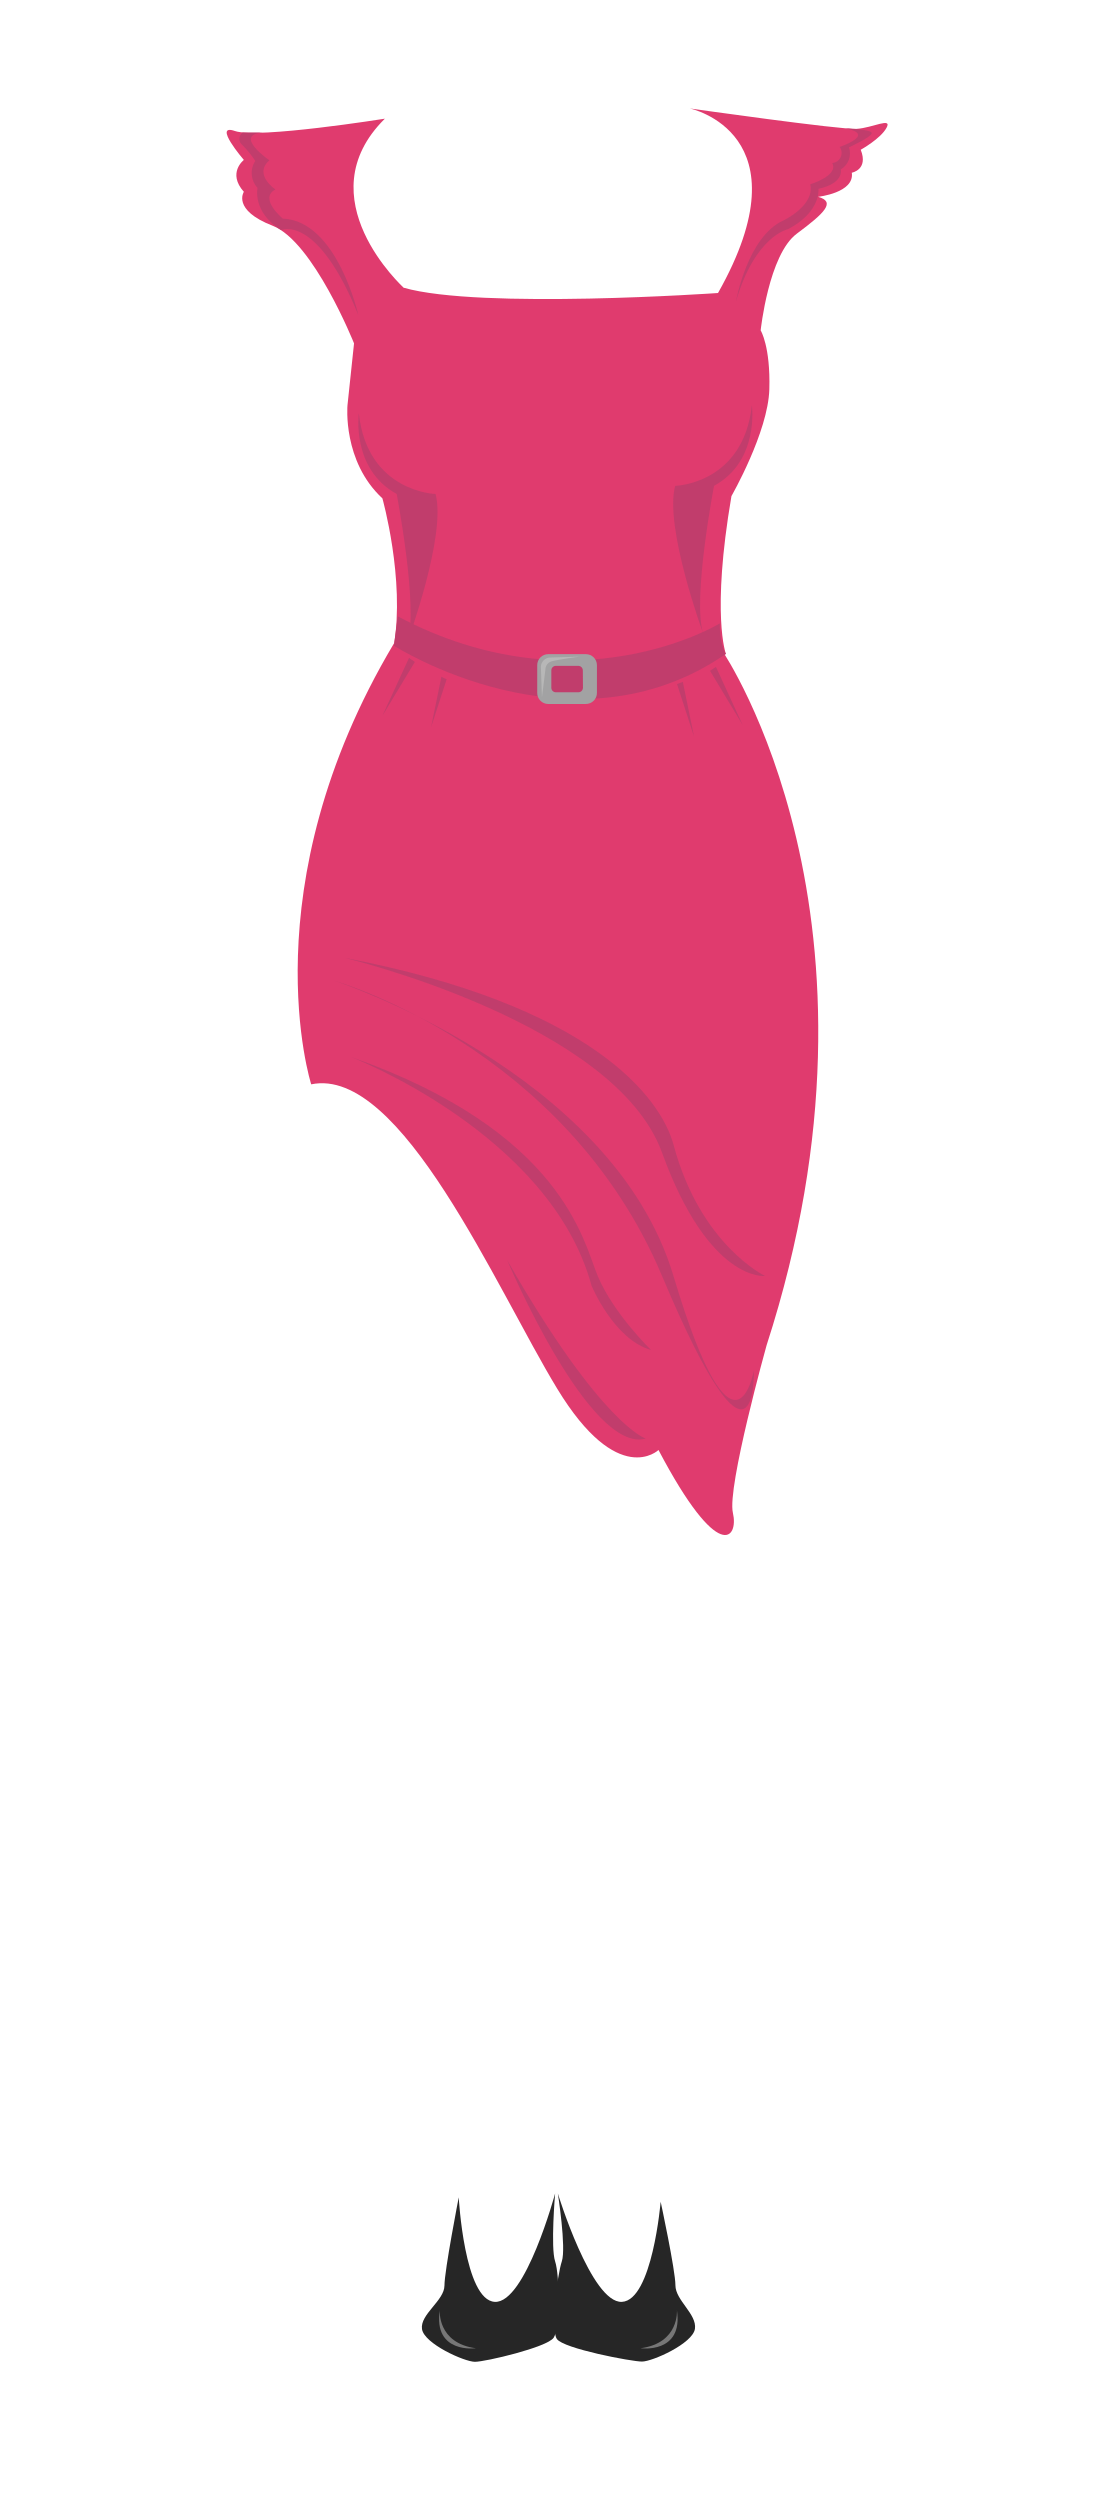
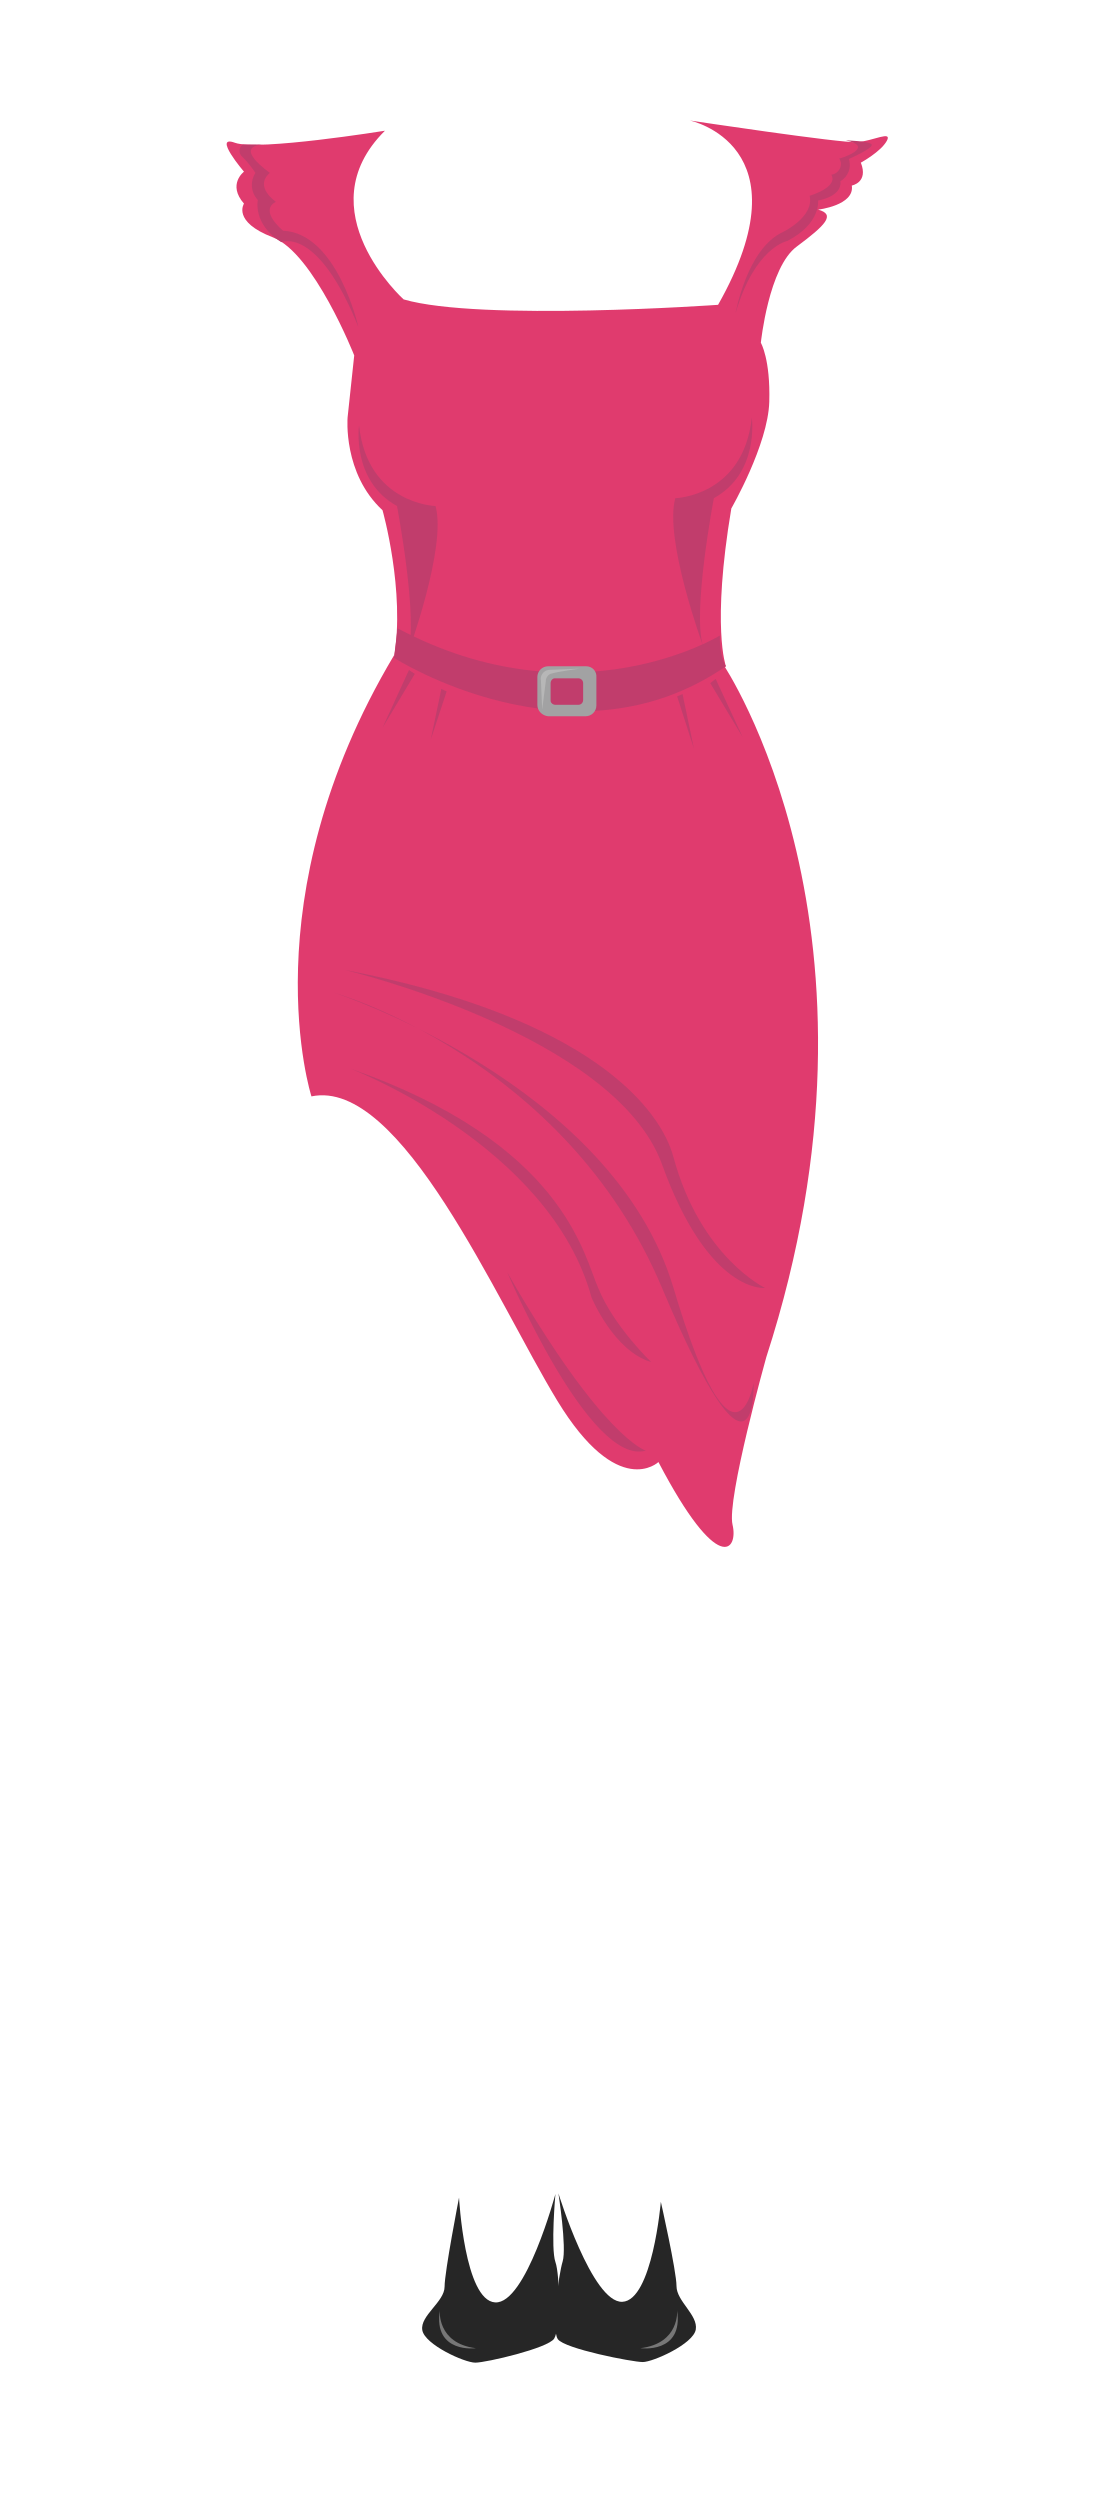
- <svg xmlns="http://www.w3.org/2000/svg" viewBox="0 0 183 415">
-   <defs>
-     <style>.cls-1{fill:none;}.cls-2{fill:#262626;}.cls-3{fill:#777;}.cls-4{fill:#e03b6e;}.cls-5{fill:#c13d6c;}.cls-6{fill:#a2a2a3;}.cls-7{fill:#b7b7b7;}</style>
-   </defs>
-   <g id="Layer_2" data-name="Layer 2">
+ <svg xmlns="http://www.w3.org/2000/svg" version="1.1" id="Layer_1" x="0px" y="0px" viewBox="0 0 183 415" style="enable-background:new 0 0 183 415;" xml:space="preserve">
+   <style type="text/css">
+ 	.st0{fill:none;}
+ 	.st1{fill:#262626;}
+ 	.st2{fill:#777777;}
+ 	.st3{fill:#E03B6E;}
+ 	.st4{fill:#C13D6C;}
+ 	.st5{fill:#A2A2A3;}
+ 	.st6{fill:#B7B7B7;}
+ </style>
+   <g id="Layer_2_1_">
    <g id="cfg2">
-       <g id="cfg2-2" data-name="cfg2">
-         <rect class="cls-1" width="183" height="415" />
-         <g id="dressshoes_girl" data-name="dressshoes girl">
-           <path class="cls-2" d="M76.15,364.76s.92,17.11,6,17.35,10-18,10-18-.77,9,0,11.28.84,11.08-.24,12.67-11.34,4-13.07,4-8.44-3-8.79-5.44,3.73-4.73,3.73-7.22S76.15,364.76,76.15,364.76Z" />
-           <path class="cls-3" d="M73,383.48s-.46,5.47,6,6.33C79.05,389.81,71.89,390.8,73,383.48Z" />
-           <path class="cls-2" d="M109.67,365.49s-1.38,16.38-6.44,16.62-10.63-18-10.63-18,1.42,9,.66,11.28-1.91,11.28-.82,12.88,12.4,3.75,14.13,3.75,8.44-3,8.79-5.44-3.24-4.73-3.24-7.22S109.67,365.49,109.67,365.49Z" />
-           <path class="cls-3" d="M112.37,383.48s.46,5.47-6.05,6.33C106.32,389.81,113.47,390.8,112.37,383.48Z" />
+       <g id="cfg2-2">
+         <rect class="st0" width="183" height="415" />
+         <g id="dressshoes_girl">
+           <path class="st1" d="M76.2,364.8c0,0,0.9,17.1,6,17.4s10-18,10-18s-0.8,9,0,11.3s0.8,11.1-0.2,12.7s-11.3,4-13.1,4      s-8.4-3-8.8-5.4s3.7-4.7,3.7-7.2S76.2,364.8,76.2,364.8z" />
+           <path class="st2" d="M73,383.5c0,0-0.5,5.5,6,6.3C79.1,389.8,71.9,390.8,73,383.5z" />
+           <path class="st1" d="M109.7,365.5c0,0-1.4,16.4-6.4,16.6s-10.6-18-10.6-18s1.4,9,0.7,11.3s-1.9,11.3-0.8,12.9s12.4,3.8,14.1,3.8      s8.4-3,8.8-5.4s-3.2-4.7-3.2-7.2S109.7,365.5,109.7,365.5z" />
+           <path class="st2" d="M112.4,383.5c0,0,0.5,5.5-6.1,6.3C106.3,389.8,113.5,390.8,112.4,383.5z" />
        </g>
        <g id="cfgskirt">
-           <path class="cls-4" d="M65.39,106.82S85.26,124.1,120,108.19c0,0,30.14,44.41,7.25,115.14,0,0-6.58,23.58-5.59,27.8s-2.29,8.68-12.35-10.43c0,0-6.7,6.45-16.81-10.17S66.6,176.9,51.66,180C51.66,180,41.21,147.41,65.39,106.82Z" />
-           <path class="cls-5" d="M55.48,162.79s38.38,10.9,54.41,49c15.92,37.83,15.24,15.75,15.24,15.75s-3.21,18.14-13.34-15.75S55.48,162.79,55.48,162.79Z" />
-           <path class="cls-5" d="M57.2,159s44.86,10.73,52.69,32.32S127,211.81,127,211.81s-10.73-5.11-15.18-21.74C109.68,182.15,98.18,166.88,57.2,159Z" />
-           <path class="cls-5" d="M58.2,175.43s33.11,12.7,40,38c0,0,3.7,8.94,9.88,10.67,0,0-6.18-5.95-8.85-12.27C96.83,206.1,93.52,187.84,58.2,175.43Z" />
-           <path class="cls-5" d="M84.19,209.19s13.66,32.26,23,29.61C107.24,238.8,100,236.82,84.19,209.19Z" />
-           <polygon class="cls-5" points="67.91 109.18 63.47 118.84 68.9 109.83 67.91 109.18" />
-           <polygon class="cls-5" points="73.41 111.67 71.54 120.78 74.38 112.03 73.41 111.67" />
-           <polygon class="cls-5" points="118.85 110.7 123.29 120.37 117.86 111.35 118.85 110.7" />
-           <polygon class="cls-5" points="113.35 113.19 115.22 122.31 112.38 113.55 113.35 113.19" />
+           <path class="st3" d="M65.4,108.8c0,0,19.9,17.3,54.6,1.4c0,0,30.1,44.4,7.2,115.1c0,0-6.6,23.6-5.6,27.8      c1,4.2-2.3,8.7-12.3-10.4c0,0-6.7,6.4-16.8-10.2S66.6,178.9,51.7,182C51.7,182,41.2,149.4,65.4,108.8z" />
+           <path class="st4" d="M55.5,164.8c0,0,38.4,10.9,54.4,49c15.9,37.8,15.2,15.8,15.2,15.8s-3.2,18.1-13.3-15.8      S55.5,164.8,55.5,164.8z" />
+           <path class="st4" d="M57.2,161c0,0,44.9,10.7,52.7,32.3s17.1,20.5,17.1,20.5s-10.7-5.1-15.2-21.7      C109.7,184.2,98.2,168.9,57.2,161z" />
+           <path class="st4" d="M58.2,177.4c0,0,33.1,12.7,40,38c0,0,3.7,8.9,9.9,10.7c0,0-6.2-5.9-8.8-12.3      C96.8,208.1,93.5,189.8,58.2,177.4z" />
+           <path class="st4" d="M84.2,211.2c0,0,13.7,32.3,23,29.6C107.2,240.8,100,238.8,84.2,211.2z" />
+           <polygon class="st4" points="67.9,111.2 63.5,120.8 68.9,111.8     " />
+           <polygon class="st4" points="73.4,113.7 71.5,122.8 74.4,114     " />
+           <polygon class="st4" points="118.8,112.7 123.3,122.4 117.9,113.4     " />
+           <polygon class="st4" points="113.3,115.2 115.2,124.3 112.4,115.6     " />
        </g>
        <g id="cfgshirt">
-           <path class="cls-4" d="M63.89,19.7S42.79,23.07,39,21.75s1.48,4.8,1.48,4.8-2.8,2.15,0,5.29c0,0-2,3,4.77,5.63S58.77,57,58.77,57L57.68,67.3s-.84,9.28,5.8,15.43c0,0,3.77,13.39,1.9,24.45,0,0,20.74,20.21,55.12,1.37,0,0-2.45-6.46.92-26.2,0,0,6.09-10.62,6.29-17.74s-1.44-9.77-1.44-9.77,1.33-12.58,6-16.05,6.5-5.29,3.53-6.12c0,0,6.09-.66,5.6-4,0,0,2.8-.5,1.48-3.81,0,0,3.29-1.82,4.28-3.64s-2.3,0-4.94.17S114.5,18,114.5,18s19.68,4.12,4.69,30.64c0,0-39.51,2.76-52.19-.88C67,47.72,50.58,32.87,63.89,19.7Z" />
-           <path class="cls-5" d="M59.56,68.6S58.27,77.84,65.85,82c0,0,3.62,18.87,1.81,24.49,0,0,6.49-17.7,4.64-24.49C72.3,82,61,81.71,59.56,68.6Z" />
-           <path class="cls-5" d="M124.81,67.27s1.3,9.24-6.28,13.38c0,0-3.62,18.86-1.81,24.48,0,0-6.49-17.7-4.64-24.48C112.08,80.65,123.38,80.38,124.81,67.27Z" />
-           <path class="cls-5" d="M43.62,22H40.28a1.3,1.3,0,0,0,0,2.12,17,17,0,0,1,2.1,2.6,3.62,3.62,0,0,0,.37,4.47s-.92,4,3.92,7c0,0,5.95-2.78,12.81,14.1,0,0-3.51-15.64-12.53-16,0,0-4.07-3.35-1.23-4.84,0,0-3.71-2.48-1-4.84C44.73,26.63,38.6,22.38,43.62,22Z" />
-           <path class="cls-5" d="M140.39,21.32s4,.13,4.3.71-3.76,2.43-3.76,2.43a3.07,3.07,0,0,1-1.36,3.66s.62,2.29-3.71,3.22c0,0,.5,3.79-5.06,6.71,0,0-5.43,1.05-8.64,12,0,0,1.91-10.79,7.9-13.46,0,0,5.25-2.48,4.44-6,0,0,4.76-1.42,3.65-3.53a1.68,1.68,0,0,0,1.23-2.67S145.53,22.35,140.39,21.32Z" />
-           <path class="cls-5" d="M65.38,107.18s29.58,19,55.12,1.37c0,0-1.09-1.59-1-5.07,0,0-23.78,14.56-53.46-1.16Z" />
-           <path class="cls-6" d="M97.27,108.59H91a1.82,1.82,0,0,0-1.82,1.83V115A1.82,1.82,0,0,0,91,116.86h6.25A1.83,1.83,0,0,0,99.09,115v-4.61A1.83,1.83,0,0,0,97.27,108.59Zm-.5,5.57a.76.76,0,0,1-.75.76H92.27a.75.75,0,0,1-.75-.76v-2.87a.75.75,0,0,1,.75-.76H96a.76.76,0,0,1,.75.76Z" />
-           <path class="cls-7" d="M96.22,109l-5.09.16A1.61,1.61,0,0,0,89.8,111l.16,4.78.58-4.65a1.4,1.4,0,0,1,1-1.34C92.52,109.49,96.22,109,96.22,109Z" />
+           <path class="st3" d="M63.9,21.7c0,0-21.1,3.4-24.9,2s1.5,4.8,1.5,4.8s-2.8,2.1,0,5.3c0,0-2,3,4.8,5.6S58.8,59,58.8,59l-1.1,10.3      c0,0-0.8,9.3,5.8,15.4c0,0,3.8,13.4,1.9,24.5c0,0,20.7,20.2,55.1,1.4c0,0-2.4-6.5,0.9-26.2c0,0,6.1-10.6,6.3-17.7      s-1.4-9.8-1.4-9.8s1.3-12.6,6-16c4.7-3.5,6.5-5.3,3.5-6.1c0,0,6.1-0.7,5.6-4c0,0,2.8-0.5,1.5-3.8c0,0,3.3-1.8,4.3-3.6      s-2.3,0-4.9,0.2S114.5,20,114.5,20s19.7,4.1,4.7,30.6c0,0-39.5,2.8-52.2-0.9C67,49.7,50.6,34.9,63.9,21.7z" />
+           <path class="st4" d="M59.6,70.6c0,0-1.3,9.2,6.3,13.4c0,0,3.6,18.9,1.8,24.5c0,0,6.5-17.7,4.6-24.5C72.3,84,61,83.7,59.6,70.6z" />
+           <path class="st4" d="M124.8,69.3c0,0,1.3,9.2-6.3,13.4c0,0-3.6,18.9-1.8,24.5c0,0-6.5-17.7-4.6-24.5      C112.1,82.7,123.4,82.4,124.8,69.3z" />
+           <path class="st4" d="M43.6,24h-3.3c-0.6,0.4-0.7,1.2-0.3,1.8c0.1,0.1,0.2,0.2,0.3,0.3c0.8,0.8,1.5,1.7,2.1,2.6      c-0.9,1.4-0.8,3.2,0.4,4.5c0,0-0.9,4,3.9,7c0,0,6-2.8,12.8,14.1c0,0-3.5-15.6-12.5-16c0,0-4.1-3.3-1.2-4.8c0,0-3.7-2.5-1-4.8      C44.7,28.6,38.6,24.4,43.6,24z" />
+           <path class="st4" d="M140.4,23.3c0,0,4,0.1,4.3,0.7s-3.8,2.4-3.8,2.4c0.5,1.4-0.1,2.9-1.4,3.7c0,0,0.6,2.3-3.7,3.2      c0,0,0.5,3.8-5.1,6.7c0,0-5.4,1-8.6,12c0,0,1.9-10.8,7.9-13.5c0,0,5.2-2.5,4.4-6c0,0,4.8-1.4,3.6-3.5c0.9-0.1,1.6-0.9,1.6-1.8      c0-0.3-0.1-0.6-0.3-0.9C139.4,26.4,145.5,24.4,140.4,23.3z" />
+           <path class="st4" d="M65.4,109.2c0,0,29.6,19,55.1,1.4c0,0-1.1-1.6-1-5.1c0,0-23.8,14.6-53.5-1.2L65.4,109.2z" />
+           <path class="st5" d="M97.3,110.6H91c-1,0-1.8,0.8-1.8,1.8c0,0,0,0,0,0v4.6c0,1,0.8,1.8,1.8,1.9c0,0,0,0,0,0h6.2      c1,0,1.8-0.8,1.8-1.8c0,0,0,0,0,0v-4.6C99.1,111.4,98.3,110.6,97.3,110.6z M96.8,116.2c0,0.4-0.3,0.8-0.8,0.8h-3.8      c-0.4,0-0.8-0.3-0.8-0.7c0,0,0,0,0,0v-2.9c0-0.4,0.3-0.8,0.7-0.8c0,0,0,0,0,0H96c0.4,0,0.8,0.3,0.8,0.8L96.8,116.2z" />
+           <path class="st6" d="M96.2,111l-5.1,0.2c-0.9,0.1-1.5,1-1.3,1.8l0.2,4.8l0.6-4.7c0-0.6,0.4-1.2,1-1.3      C92.5,111.5,96.2,111,96.2,111z" />
        </g>
      </g>
    </g>
  </g>
</svg>
